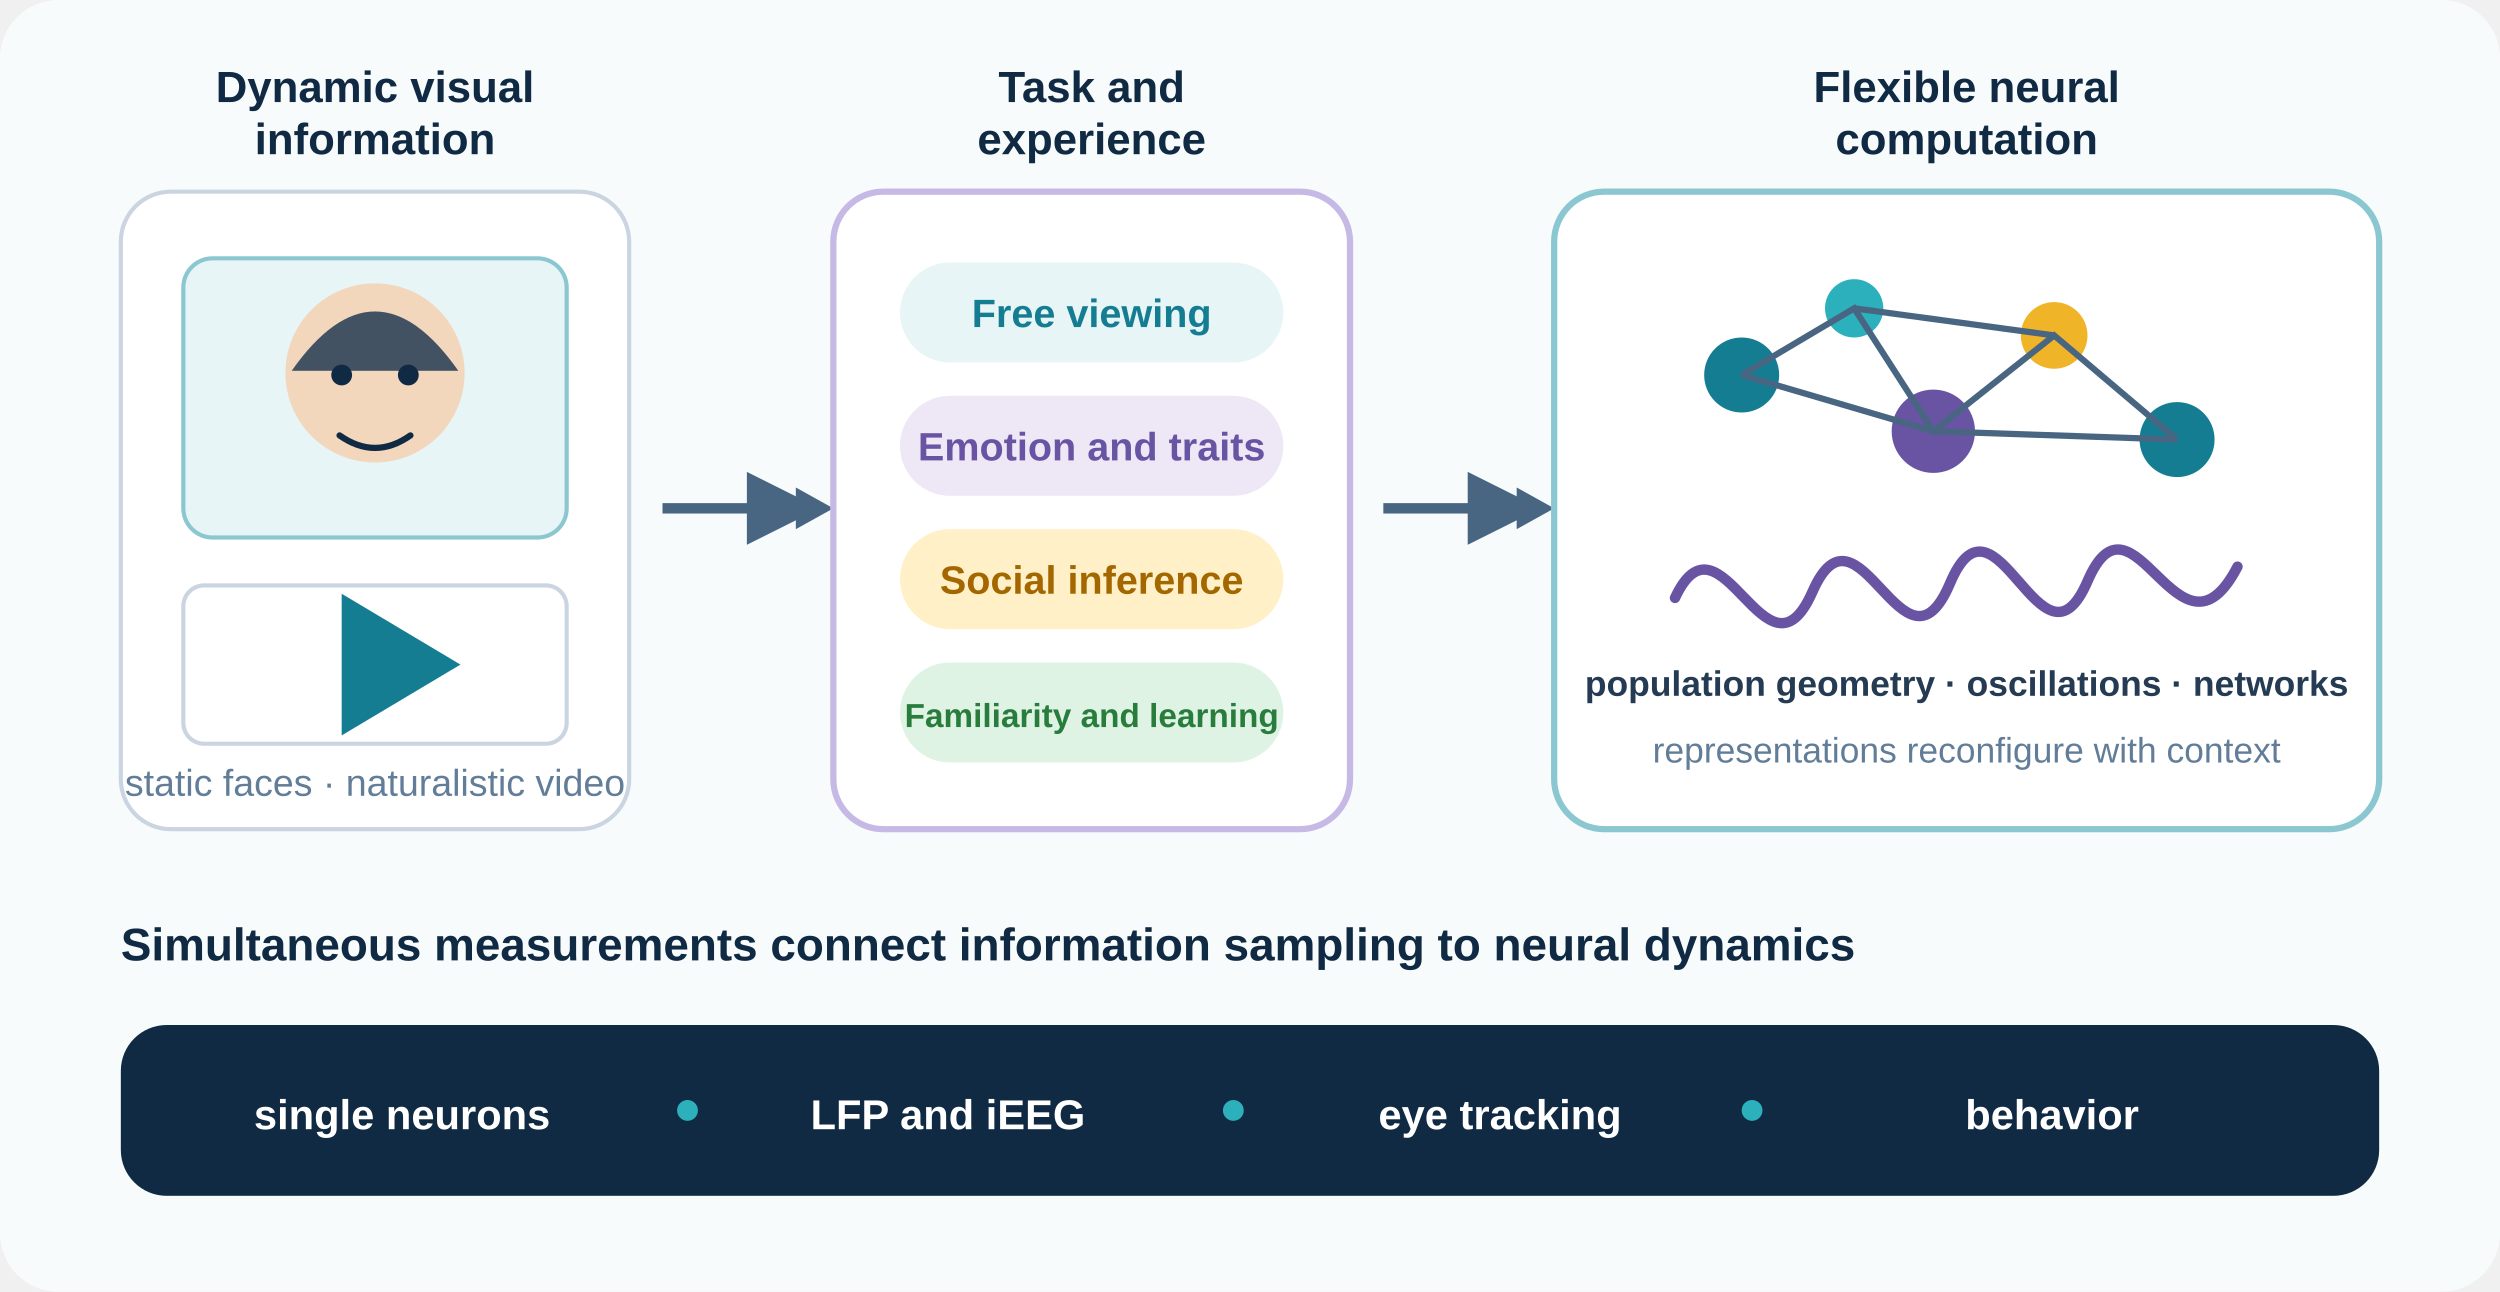
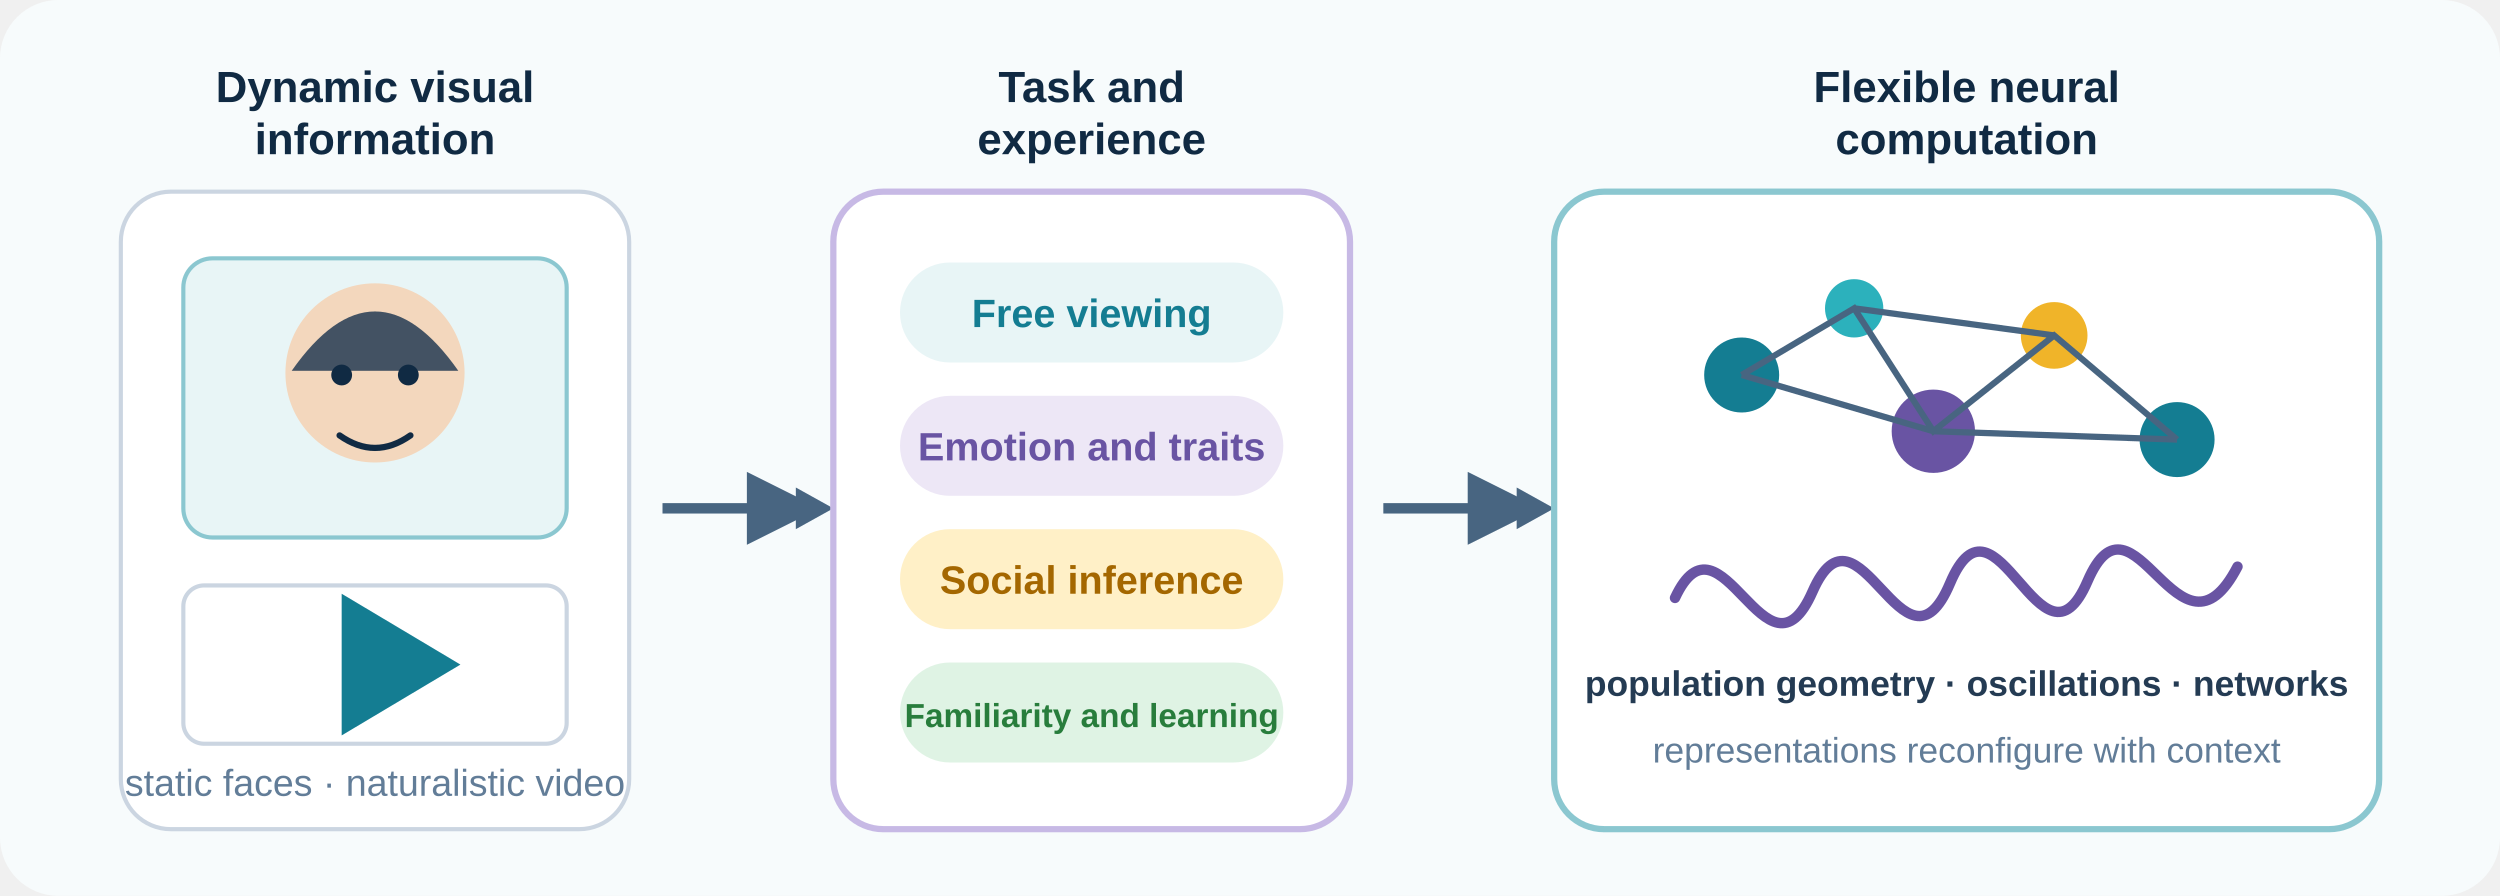
- <svg xmlns="http://www.w3.org/2000/svg" viewBox="0 0 1200 620" role="img" aria-labelledby="title desc">
+ <svg xmlns="http://www.w3.org/2000/svg" viewBox="0 0 1200 430" role="img" aria-labelledby="title desc">
  <defs>
    <linearGradient id="bg2" x1="0" y1="0" x2="1" y2="1">
      <stop offset="0" stop-color="#f7fbfc" />
      <stop offset="1" stop-color="#f4f0fb" />
    </linearGradient>
    <marker id="arrow2" viewBox="0 0 10 10" refX="9" refY="5" markerWidth="7" markerHeight="7" orient="auto-start-reverse">
      <path d="M 0 0 L 10 5 L 0 10 z" fill="#486581" />
    </marker>
  </defs>
-   <rect width="1200" height="620" rx="28" fill="#f7fbfc" />
+   <rect width="1200" height="430" rx="28" fill="#f7fbfc" />
  <text x="180" y="49" text-anchor="middle" font-family="Arial, sans-serif" font-size="21" font-weight="700" fill="#102a43">Dynamic visual</text>
  <text x="180" y="74" text-anchor="middle" font-family="Arial, sans-serif" font-size="21" font-weight="700" fill="#102a43">information</text>
  <rect x="58" y="92" width="244" height="306" rx="24" fill="#ffffff" stroke="#cbd5e1" stroke-width="2" />
  <rect x="88" y="124" width="184" height="134" rx="14" fill="#e8f5f6" stroke="#8bc7d0" stroke-width="2" />
  <circle cx="180" cy="179" r="43" fill="#f3d7bd" />
  <path d="M140 178 Q180 121 220 178" fill="#243b53" opacity="0.85" />
  <circle cx="164" cy="180" r="5" fill="#102a43" />
  <circle cx="196" cy="180" r="5" fill="#102a43" />
  <path d="M163 209 Q180 221 197 209" fill="none" stroke="#102a43" stroke-width="3" stroke-linecap="round" />
  <polygon points="164,285 164,353 221,319" fill="#147d92" />
  <rect x="88" y="281" width="184" height="76" rx="10" fill="none" stroke="#cbd5e1" stroke-width="2" />
  <text x="180" y="382" text-anchor="middle" font-family="Arial, sans-serif" font-size="18" fill="#627d98">static faces · naturalistic video</text>
  <path d="M318 244 H390" stroke="#486581" stroke-width="5" marker-end="url(#arrow2)" />
  <polygon points="382,234 400,244 382,254" fill="#486581" />
  <text x="524" y="49" text-anchor="middle" font-family="Arial, sans-serif" font-size="21" font-weight="700" fill="#102a43">Task and</text>
  <text x="524" y="74" text-anchor="middle" font-family="Arial, sans-serif" font-size="21" font-weight="700" fill="#102a43">experience</text>
  <rect x="400" y="92" width="248" height="306" rx="24" fill="#ffffff" stroke="#c7b9e5" stroke-width="3" />
  <rect x="432" y="126" width="184" height="48" rx="24" fill="#e8f5f6" />
  <text x="524" y="157" text-anchor="middle" font-family="Arial, sans-serif" font-size="19" font-weight="700" fill="#147d92">Free viewing</text>
  <rect x="432" y="190" width="184" height="48" rx="24" fill="#ede7f6" />
  <text x="524" y="221" text-anchor="middle" font-family="Arial, sans-serif" font-size="19" font-weight="700" fill="#6954a3">Emotion and traits</text>
  <rect x="432" y="254" width="184" height="48" rx="24" fill="#fff0c7" />
  <text x="524" y="285" text-anchor="middle" font-family="Arial, sans-serif" font-size="19" font-weight="700" fill="#a46700">Social inference</text>
  <rect x="432" y="318" width="184" height="48" rx="24" fill="#dff3e4" />
  <text x="524" y="349" text-anchor="middle" font-family="Arial, sans-serif" font-size="16" font-weight="700" fill="#287d3c">Familiarity and learning</text>
  <path d="M664 244 H736" stroke="#486581" stroke-width="5" marker-end="url(#arrow2)" />
  <polygon points="728,234 746,244 728,254" fill="#486581" />
  <text x="944" y="49" text-anchor="middle" font-family="Arial, sans-serif" font-size="21" font-weight="700" fill="#102a43">Flexible neural</text>
  <text x="944" y="74" text-anchor="middle" font-family="Arial, sans-serif" font-size="21" font-weight="700" fill="#102a43">computation</text>
  <rect x="746" y="92" width="396" height="306" rx="24" fill="#ffffff" stroke="#8bc7d0" stroke-width="3" />
  <circle cx="836" cy="180" r="18" fill="#147d92" />
  <circle cx="890" cy="148" r="14" fill="#2cb1bc" />
  <circle cx="928" cy="207" r="20" fill="#6954a3" />
  <circle cx="986" cy="161" r="16" fill="#f0b429" />
  <circle cx="1045" cy="211" r="18" fill="#147d92" />
  <path d="M836 180 L890 148 L928 207 L986 161 L1045 211 M836 180 L928 207 M890 148 L986 161 M928 207 L1045 211" fill="none" stroke="#486581" stroke-width="3" />
  <path d="M804 287 C826 240 848 334 870 284 S914 332 936 280 S980 330 1002 279 S1046 326 1074 272" fill="none" stroke="#6954a3" stroke-width="5" stroke-linecap="round" />
  <text x="944" y="334" text-anchor="middle" font-family="Arial, sans-serif" font-size="17" font-weight="700" fill="#243b53">population geometry · oscillations · networks</text>
  <text x="944" y="366" text-anchor="middle" font-family="Arial, sans-serif" font-size="17" fill="#627d98">representations reconfigure with context</text>
-   <text x="58" y="461" font-family="Arial, sans-serif" font-size="22" font-weight="700" fill="#102a43">Simultaneous measurements connect information sampling to neural dynamics</text>
-   <rect x="58" y="492" width="1084" height="82" rx="22" fill="#102a43" />
-   <text x="193" y="542" text-anchor="middle" font-family="Arial, sans-serif" font-size="20" font-weight="700" fill="#ffffff">single neurons</text>
-   <circle cx="330" cy="533" r="5" fill="#2cb1bc" />
-   <text x="455" y="542" text-anchor="middle" font-family="Arial, sans-serif" font-size="20" font-weight="700" fill="#ffffff">LFP and iEEG</text>
-   <circle cx="592" cy="533" r="5" fill="#2cb1bc" />
-   <text x="720" y="542" text-anchor="middle" font-family="Arial, sans-serif" font-size="20" font-weight="700" fill="#ffffff">eye tracking</text>
-   <circle cx="841" cy="533" r="5" fill="#2cb1bc" />
-   <text x="985" y="542" text-anchor="middle" font-family="Arial, sans-serif" font-size="20" font-weight="700" fill="#ffffff">behavior</text>
</svg>
